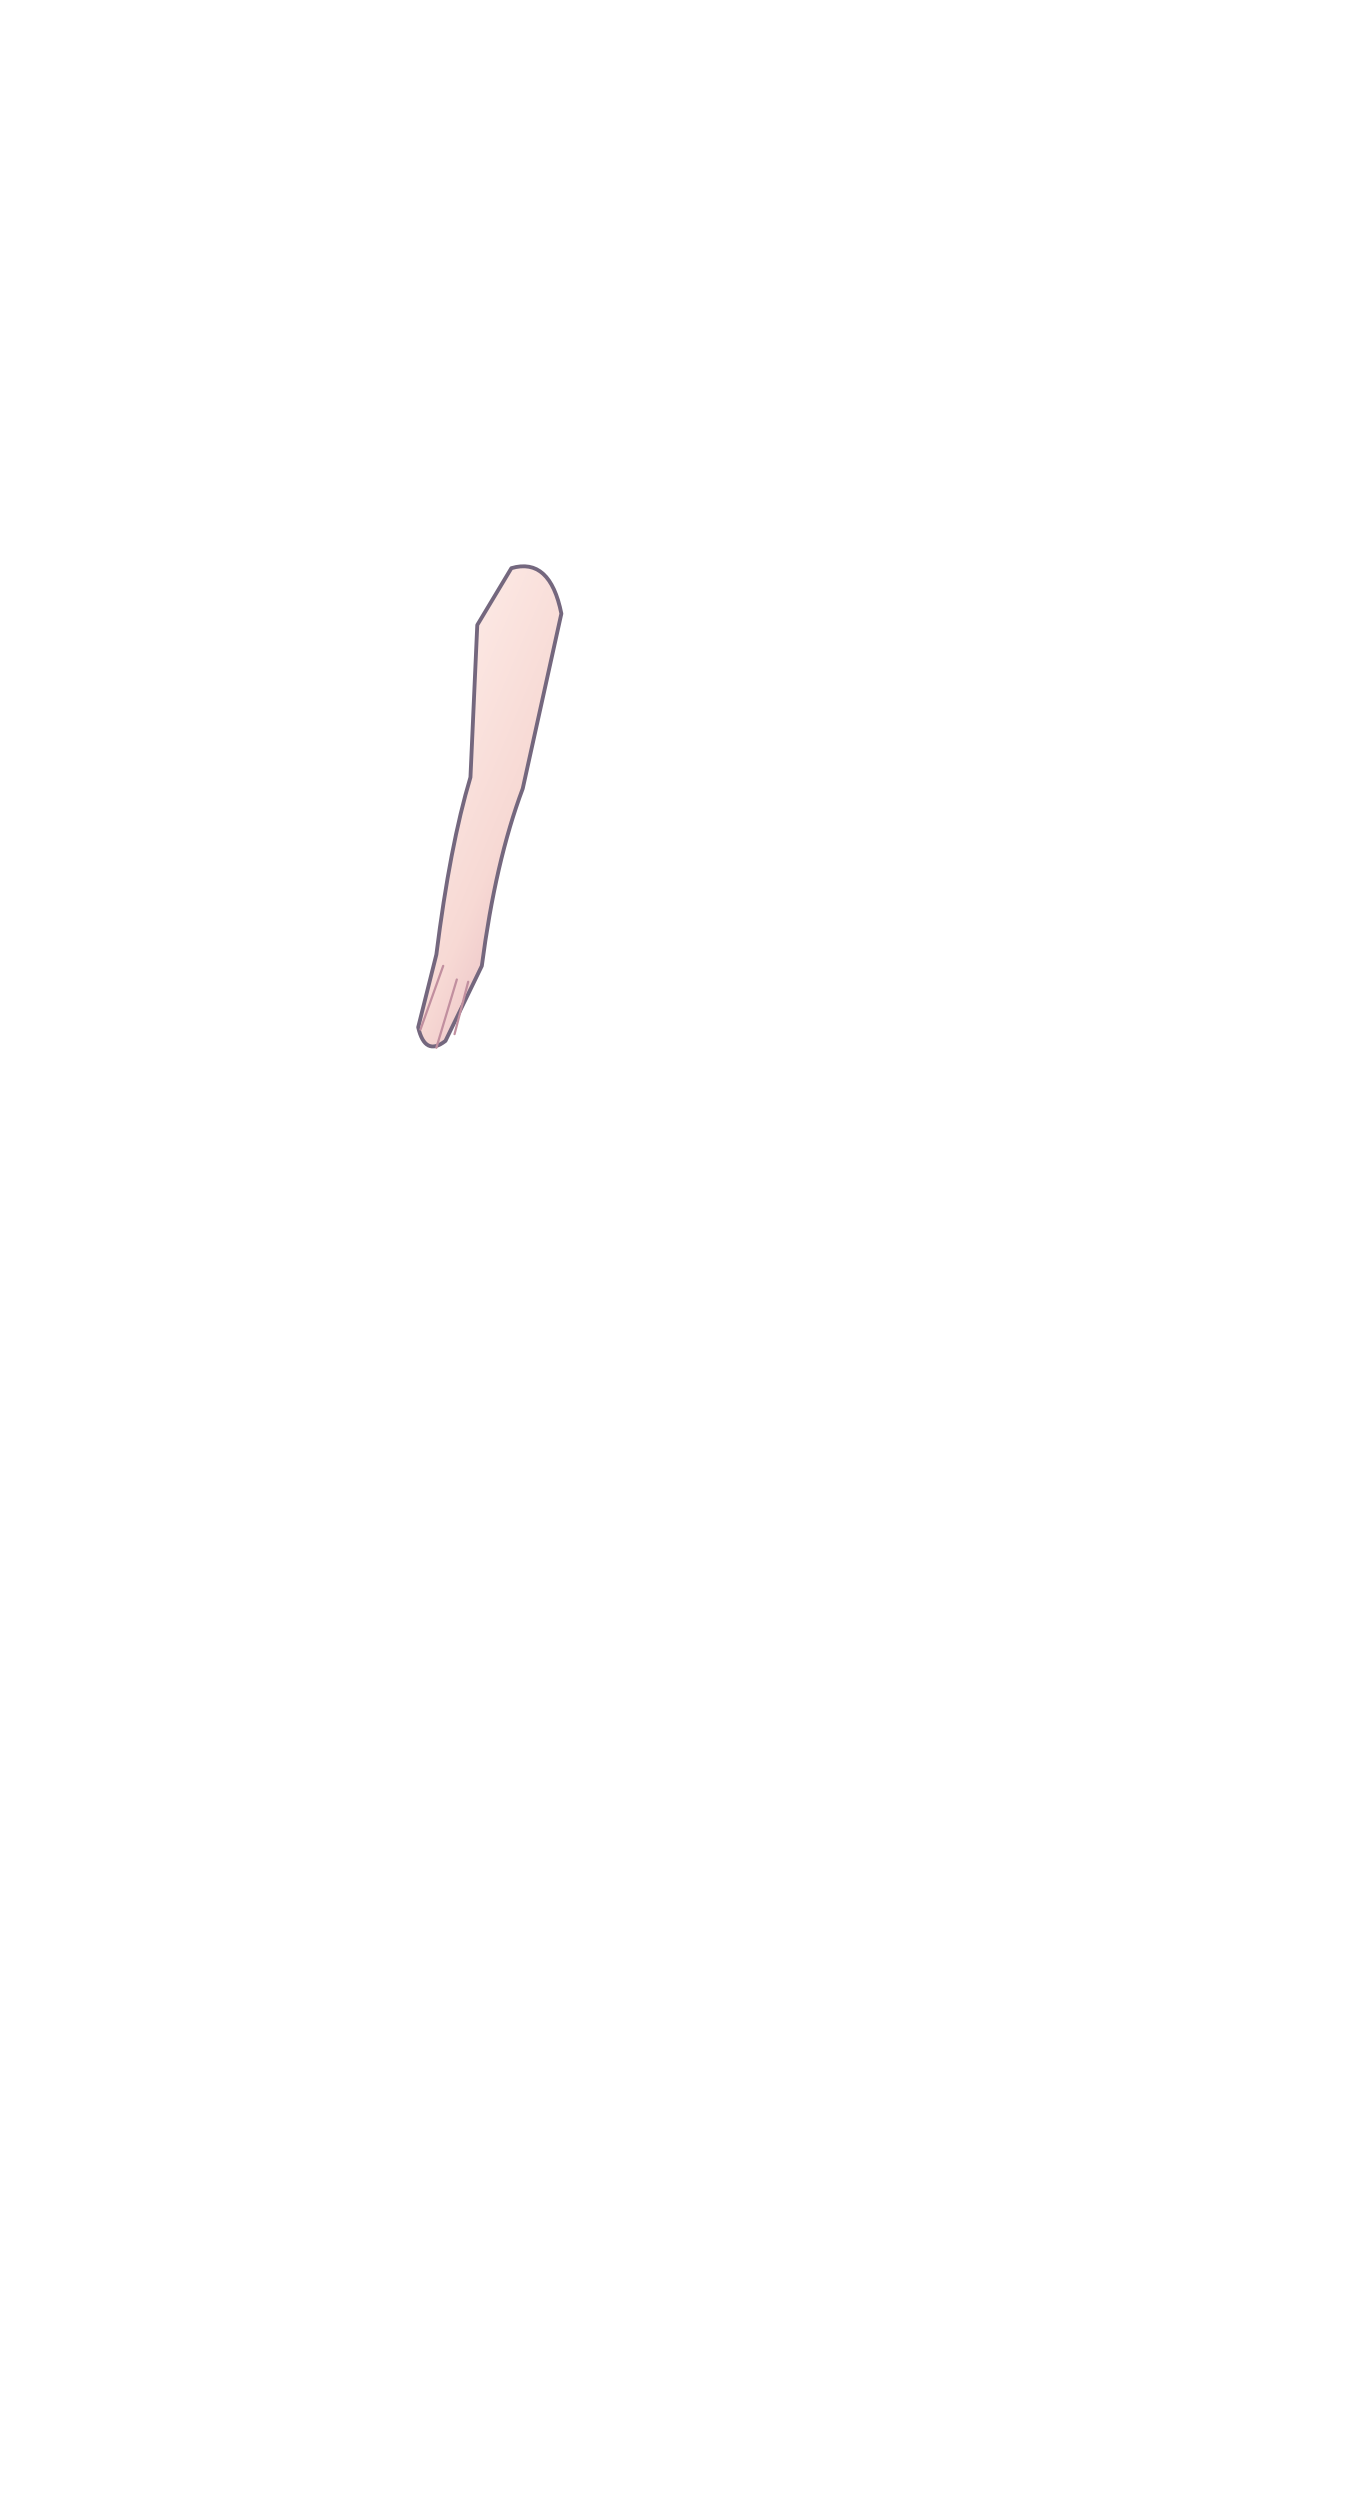
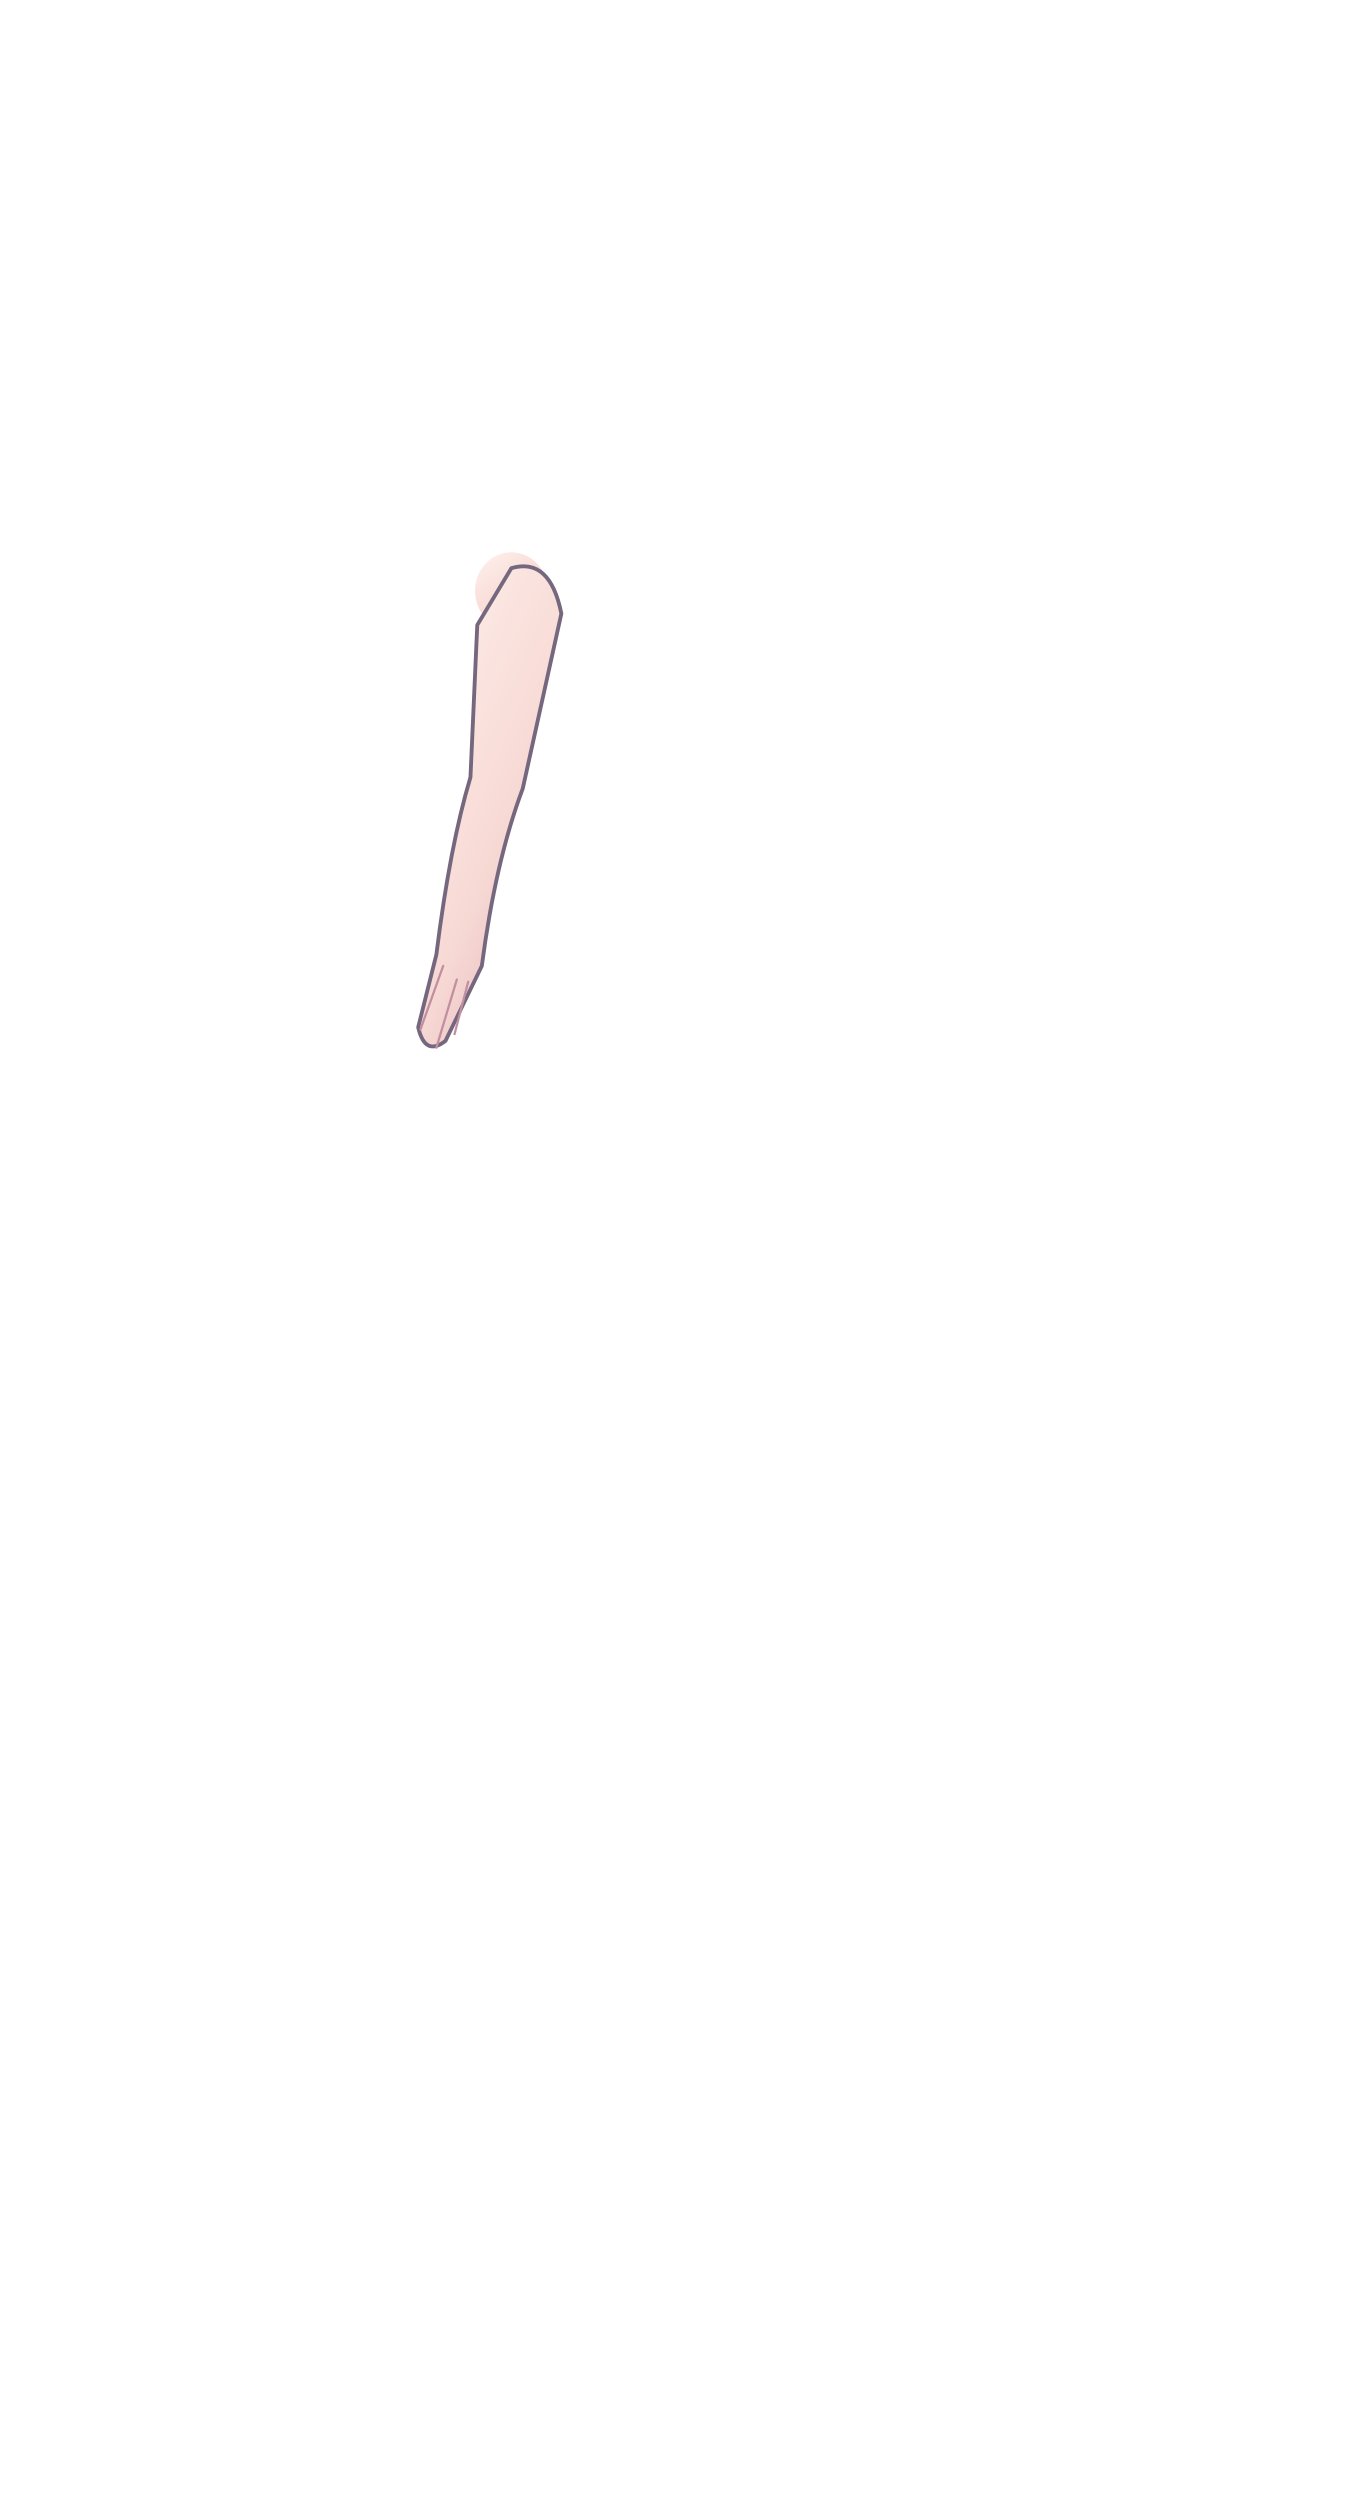
<svg xmlns="http://www.w3.org/2000/svg" width="600" height="1100" viewBox="0 0 600 1100">
  <defs>
    <linearGradient id="hair" x1="0" y1="0" x2=".85" y2="1" gradientUnits="objectBoundingBox">
      <stop stop-color="#fffafc" />
      <stop offset=".45" stop-color="#e1dce9" />
      <stop offset=".7" stop-color="#bdb6d4" />
      <stop offset="1" stop-color="#f7f1ff" />
    </linearGradient>
    <linearGradient id="silk" x2=".8" y2="1">
      <stop stop-color="#ffffff" />
      <stop offset=".55" stop-color="#eee8fa" />
      <stop offset="1" stop-color="#a99acb" />
    </linearGradient>
    <linearGradient id="violet" x2="1" y2="1">
      <stop stop-color="#a99bce" />
      <stop offset=".45" stop-color="#71628f" />
      <stop offset="1" stop-color="#45415e" />
    </linearGradient>
    <linearGradient id="dark" x2="1" y2=".8">
      <stop stop-color="#272636" />
      <stop offset=".5" stop-color="#464052" />
      <stop offset="1" stop-color="#242333" />
    </linearGradient>
    <linearGradient id="skin" x2=".7" y2="1">
      <stop stop-color="#fff1ed" />
      <stop offset=".65" stop-color="#f7d9d4" />
      <stop offset="1" stop-color="#e5b7bf" />
    </linearGradient>
    <linearGradient id="iris" x2="0" y2="1">
      <stop stop-color="#4e376d" />
      <stop offset=".5" stop-color="#9671b4" />
      <stop offset="1" stop-color="#e6b8ed" />
    </linearGradient>
    <radialGradient id="blush">
      <stop stop-color="#eaa2b4" stop-opacity=".55" />
      <stop offset="1" stop-color="#eaa2b4" stop-opacity="0" />
    </radialGradient>
  </defs>
  <g id="arm_left" data-rig="armL">
+     <ellipse cx="225" cy="260" rx="16" ry="17" fill="url(#skin)" />
    <path d="M225 250 Q242 245 247 270 L230 347 Q218 379 212 425 L196 458 Q187 465 184 452 L192 420 Q198 372 207 342 L210 275Z" fill="url(#skin)" stroke="#74677e" stroke-width="1.7" stroke-linejoin="round" stroke-linecap="round" />
    <path d="M195 425 L185 453 M201 431 L192 461 M206 432 L200 455" fill="none" stroke="#c18f9f" stroke-width="1" stroke-linejoin="round" stroke-linecap="round" />
  </g>
</svg>
